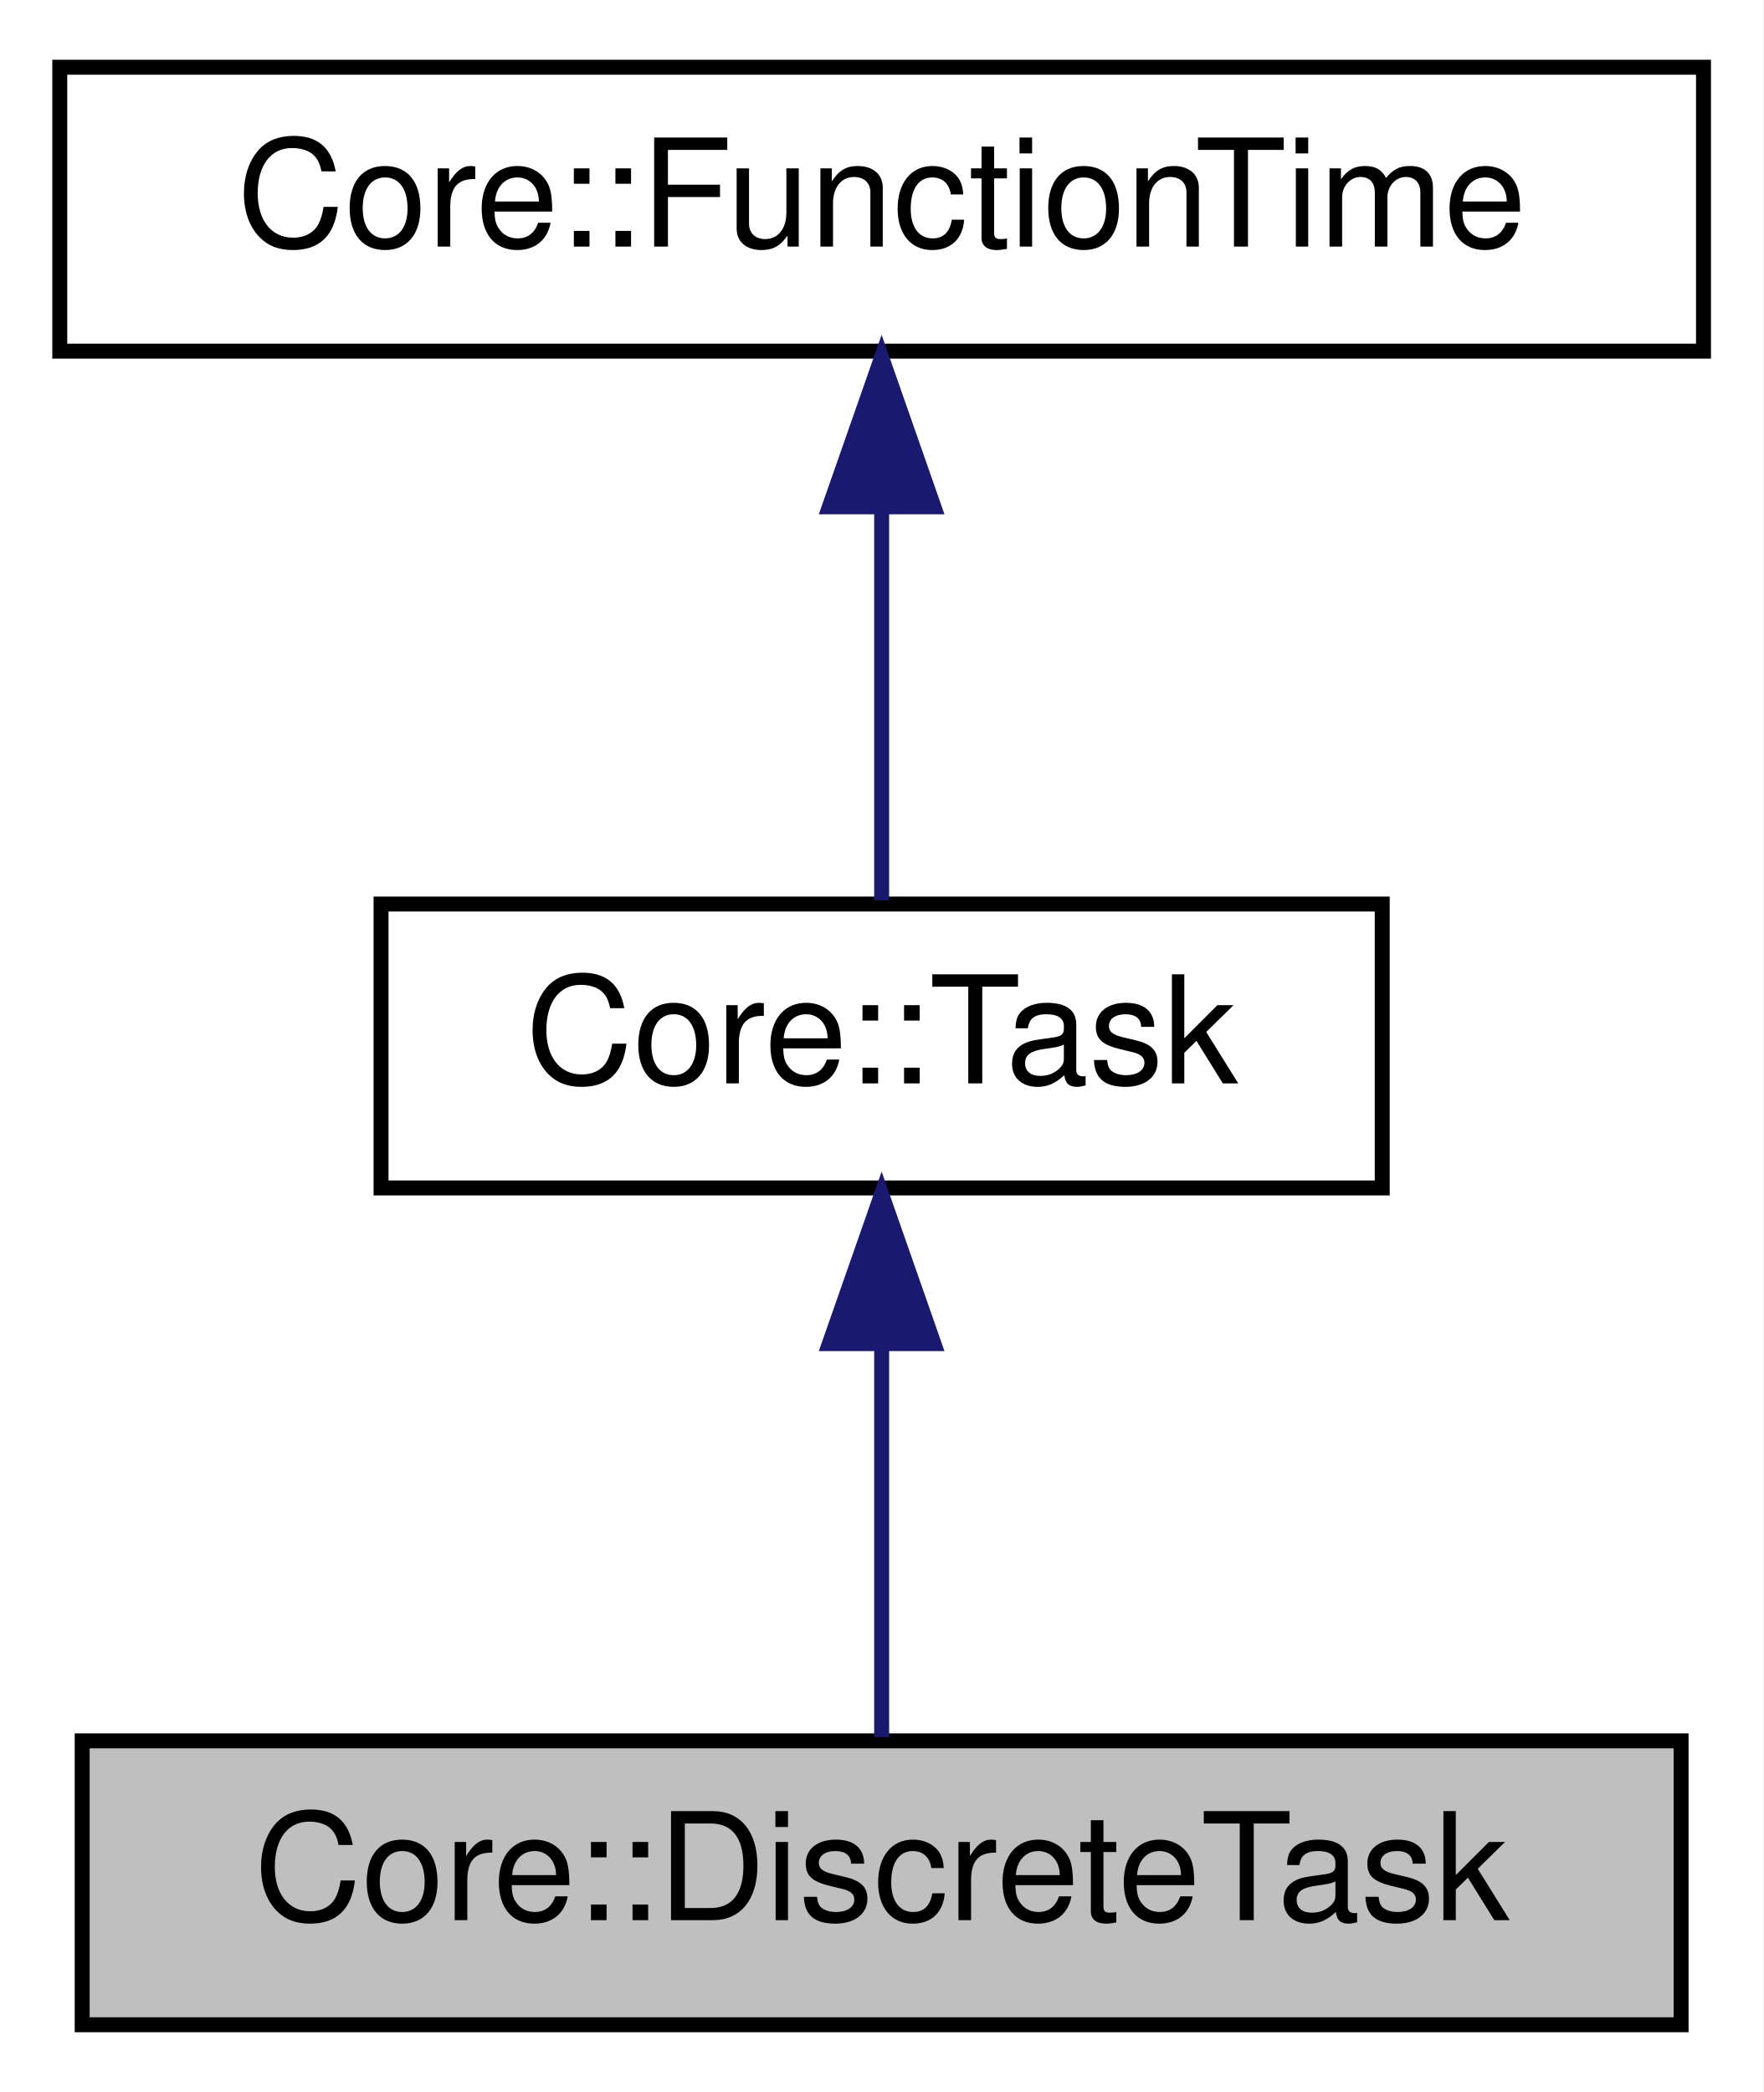
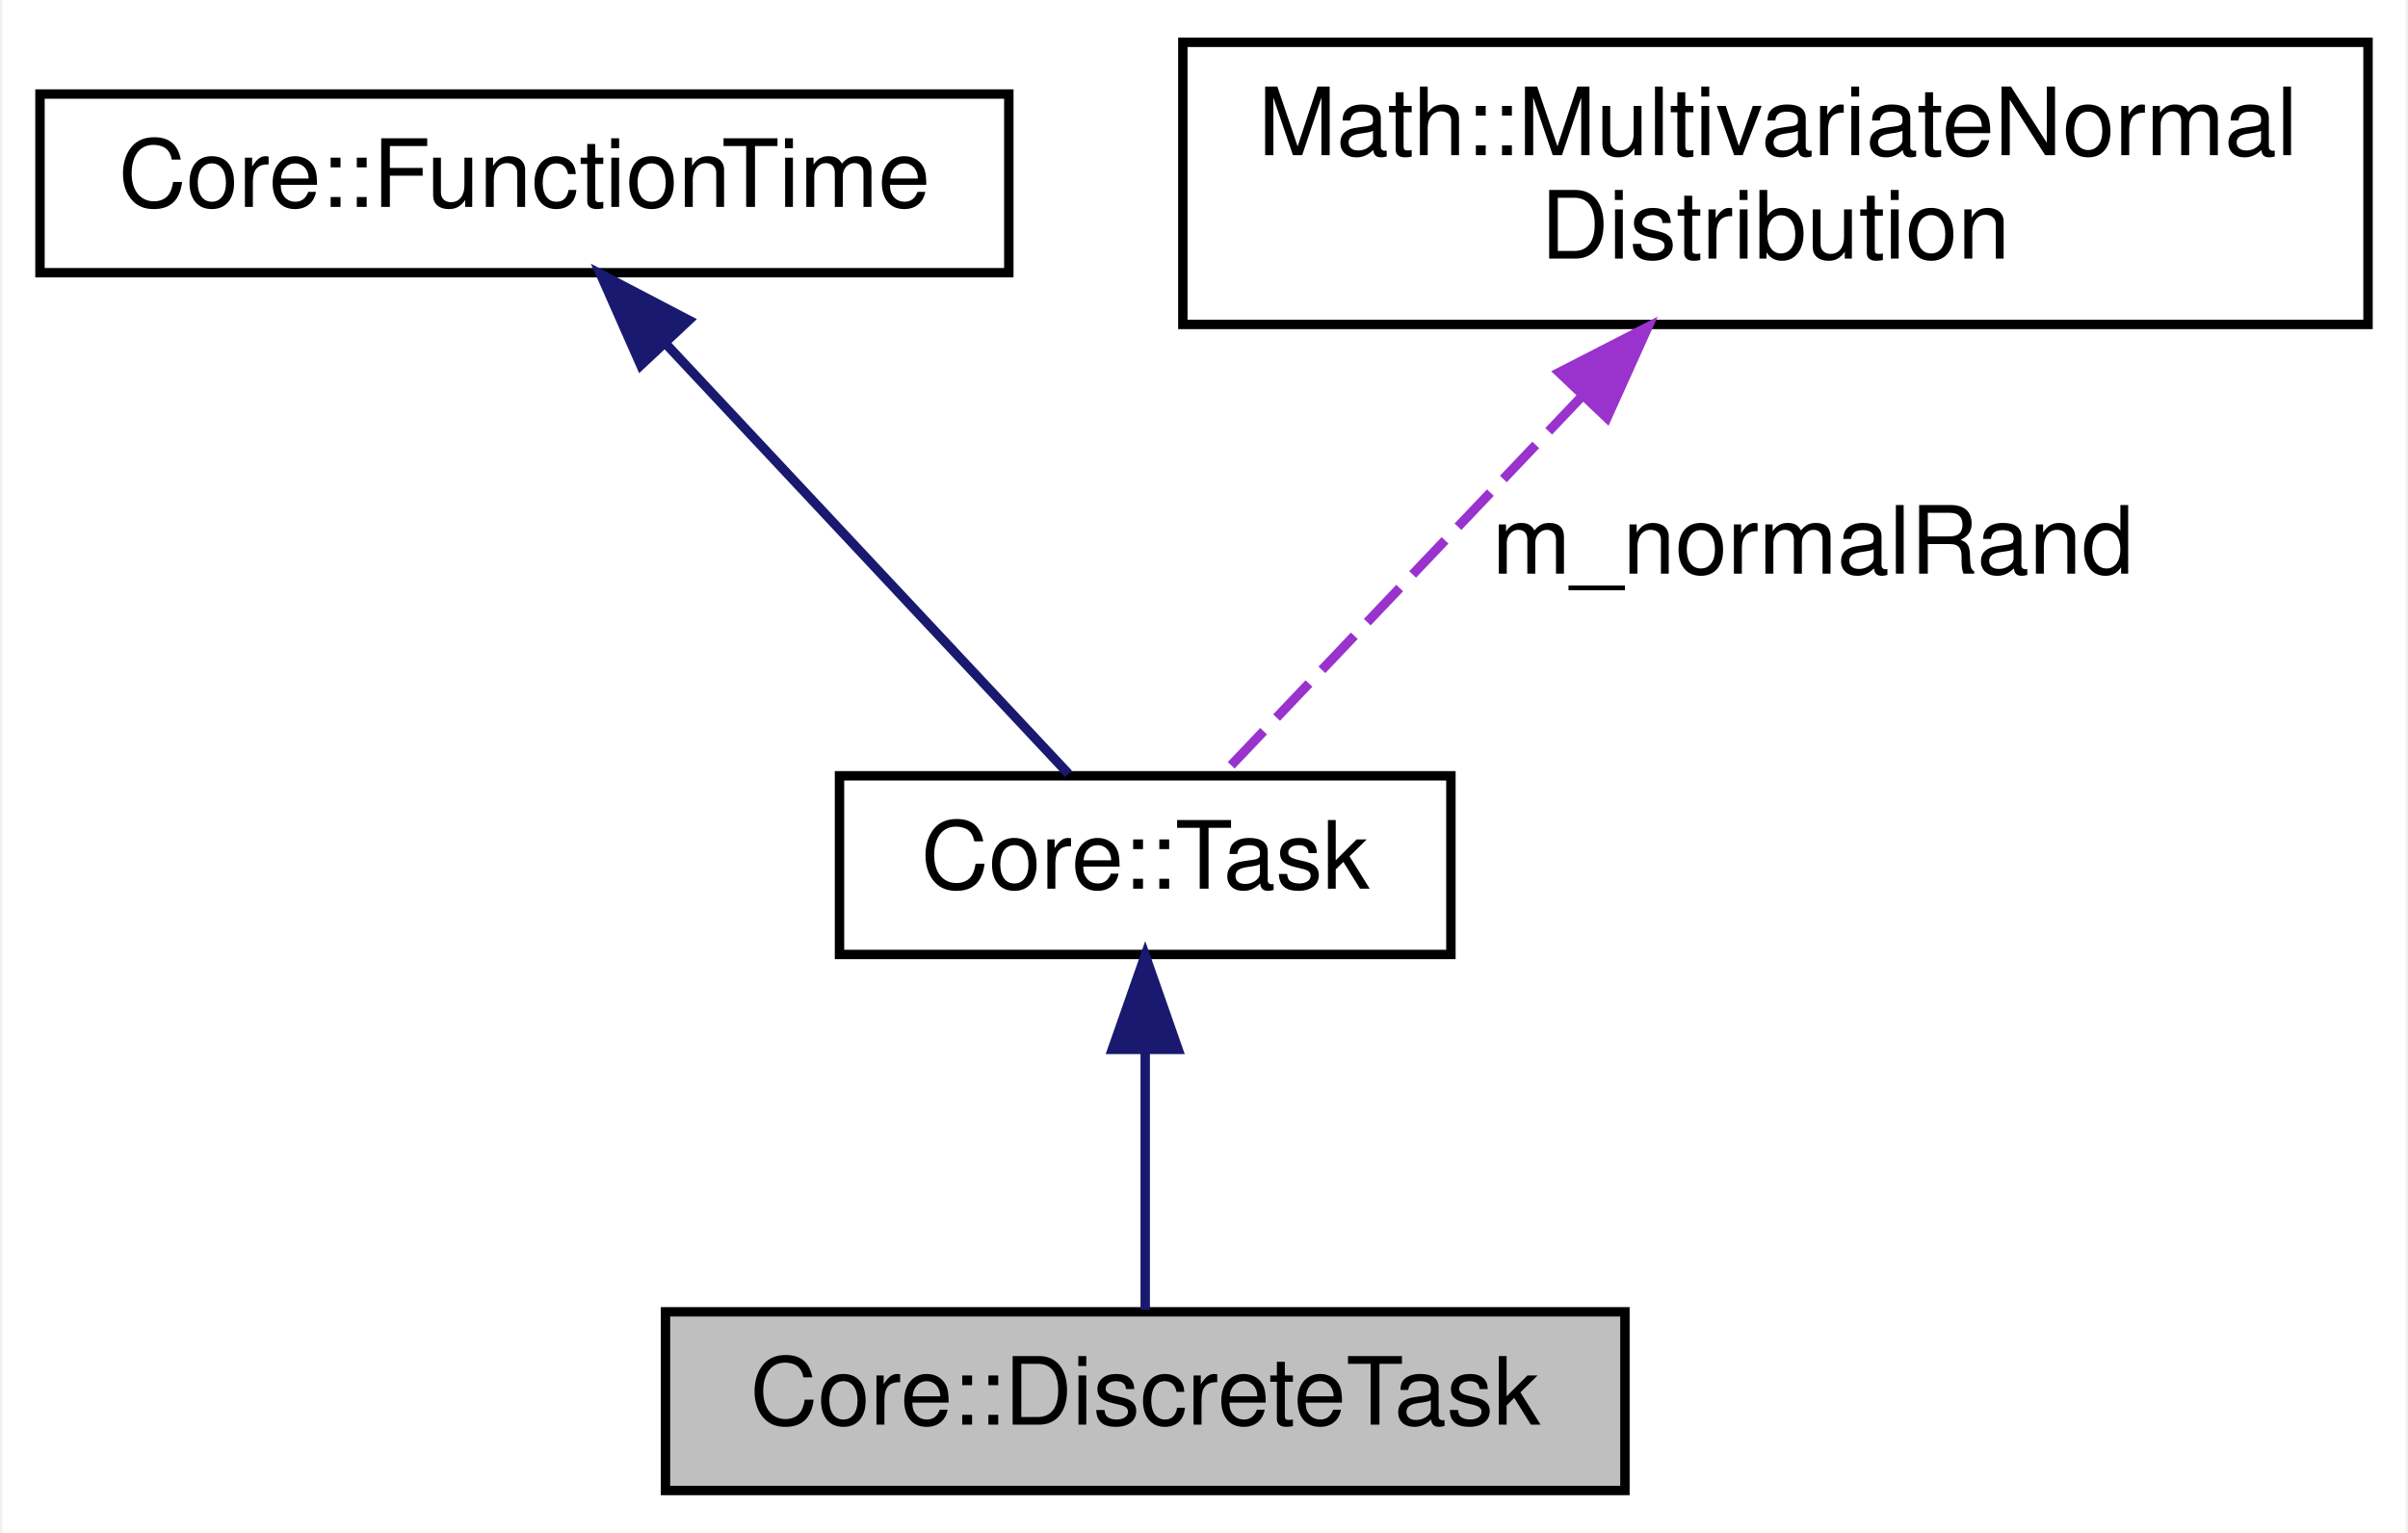
- <svg xmlns="http://www.w3.org/2000/svg" xmlns:xlink="http://www.w3.org/1999/xlink" width="118pt" height="140pt" viewBox="0.00 0.00 118.00 140.00">
-   <g id="graph0" class="graph" transform="scale(1 1) rotate(0) translate(4 136)">
-     <polygon fill="white" stroke="none" points="-4,4 -4,-136 114,-136 114,4 -4,4" />
+ <svg xmlns="http://www.w3.org/2000/svg" xmlns:xlink="http://www.w3.org/1999/xlink" width="256pt" height="163pt" viewBox="0.00 0.00 255.50 163.00">
+   <g id="graph0" class="graph" transform="scale(1 1) rotate(0) translate(4 159)">
+     <polygon fill="white" stroke="none" points="-4,4 -4,-159 251.5,-159 251.5,4 -4,4" />
    <g id="node1" class="node">
-       <polygon fill="#bfbfbf" stroke="black" points="1.5,-0.5 1.5,-19.5 108.5,-19.5 108.5,-0.5 1.5,-0.5" />
-       <text text-anchor="middle" x="55" y="-7.5" font-family="Helvetica,sans-Serif" font-size="10.00">Core::DiscreteTask</text>
+       <polygon fill="#bfbfbf" stroke="black" points="66.5,-0.5 66.5,-19.5 168.5,-19.5 168.5,-0.5 66.5,-0.5" />
+       <text text-anchor="middle" x="117.5" y="-7.5" font-family="Helvetica,sans-Serif" font-size="10.00">Core::DiscreteTask</text>
    </g>
    <g id="node2" class="node">
      <g id="a_node2">
        <a xlink:href="class_core_1_1_task.html" target="_top" xlink:title="Базовый класс для всех задач ">
-           <polygon fill="white" stroke="black" points="21.5,-56.5 21.5,-75.5 88.5,-75.5 88.5,-56.5 21.5,-56.5" />
-           <text text-anchor="middle" x="55" y="-63.5" font-family="Helvetica,sans-Serif" font-size="10.00">Core::Task</text>
+           <polygon fill="white" stroke="black" points="85,-57.5 85,-76.5 150,-76.5 150,-57.5 85,-57.5" />
+           <text text-anchor="middle" x="117.5" y="-64.5" font-family="Helvetica,sans-Serif" font-size="10.00">Core::Task</text>
        </a>
      </g>
    </g>
    <g id="edge1" class="edge">
-       <path fill="none" stroke="midnightblue" d="M55,-45.804C55,-36.91 55,-26.78 55,-19.751" />
-       <polygon fill="midnightblue" stroke="midnightblue" points="51.5,-46.083 55,-56.083 58.5,-46.083 51.5,-46.083" />
+       <path fill="none" stroke="midnightblue" d="M117.5,-47.117C117.5,-37.817 117.5,-27.056 117.5,-19.715" />
+       <polygon fill="midnightblue" stroke="midnightblue" points="114,-47.406 117.5,-57.406 121,-47.406 114,-47.406" />
    </g>
    <g id="node3" class="node">
      <g id="a_node3">
        <a xlink:href="class_core_1_1_function_time.html" target="_top" xlink:title="Базовый класс для классов, представляющих собой функции времени. ">
-           <polygon fill="white" stroke="black" points="0,-112.5 0,-131.5 110,-131.5 110,-112.5 0,-112.5" />
-           <text text-anchor="middle" x="55" y="-119.5" font-family="Helvetica,sans-Serif" font-size="10.00">Core::FunctionTime</text>
+           <polygon fill="white" stroke="black" points="0,-130 0,-149 103,-149 103,-130 0,-130" />
+           <text text-anchor="middle" x="51.5" y="-137" font-family="Helvetica,sans-Serif" font-size="10.00">Core::FunctionTime</text>
        </a>
      </g>
    </g>
    <g id="edge2" class="edge">
-       <path fill="none" stroke="midnightblue" d="M55,-101.805C55,-92.91 55,-82.78 55,-75.751" />
-       <polygon fill="midnightblue" stroke="midnightblue" points="51.5,-102.083 55,-112.083 58.5,-102.083 51.5,-102.083" />
+       <path fill="none" stroke="midnightblue" d="M66.67,-122.296C79.944,-108.117 98.718,-88.063 109.341,-76.715" />
+       <polygon fill="midnightblue" stroke="midnightblue" points="63.872,-120.163 59.593,-129.855 68.982,-124.947 63.872,-120.163" />
+     </g>
+     <g id="node4" class="node">
+       <g id="a_node4">
+         <a xlink:href="class_math_1_1_multivariate_normal_distribution.html" target="_top" xlink:title="Класс-генератор случайных нормальных(гауссовских) векторов. ">
+           <polygon fill="white" stroke="black" points="121.5,-124.5 121.5,-154.5 247.5,-154.5 247.5,-124.5 121.5,-124.5" />
+           <text text-anchor="start" x="129.5" y="-142.5" font-family="Helvetica,sans-Serif" font-size="10.00">Math::MultivariateNormal</text>
+           <text text-anchor="middle" x="184.5" y="-131.5" font-family="Helvetica,sans-Serif" font-size="10.00">Distribution</text>
+         </a>
+       </g>
+     </g>
+     <g id="edge3" class="edge">
+       <path fill="none" stroke="#9a32cd" stroke-dasharray="5,2" d="M163.841,-116.762C151.089,-103.344 135.413,-86.849 125.952,-76.893" />
+       <polygon fill="#9a32cd" stroke="#9a32cd" points="161.516,-119.396 170.942,-124.233 166.59,-114.573 161.516,-119.396" />
+       <text text-anchor="middle" x="188.5" y="-98" font-family="Helvetica,sans-Serif" font-size="10.00"> m_normalRand</text>
    </g>
  </g>
</svg>
